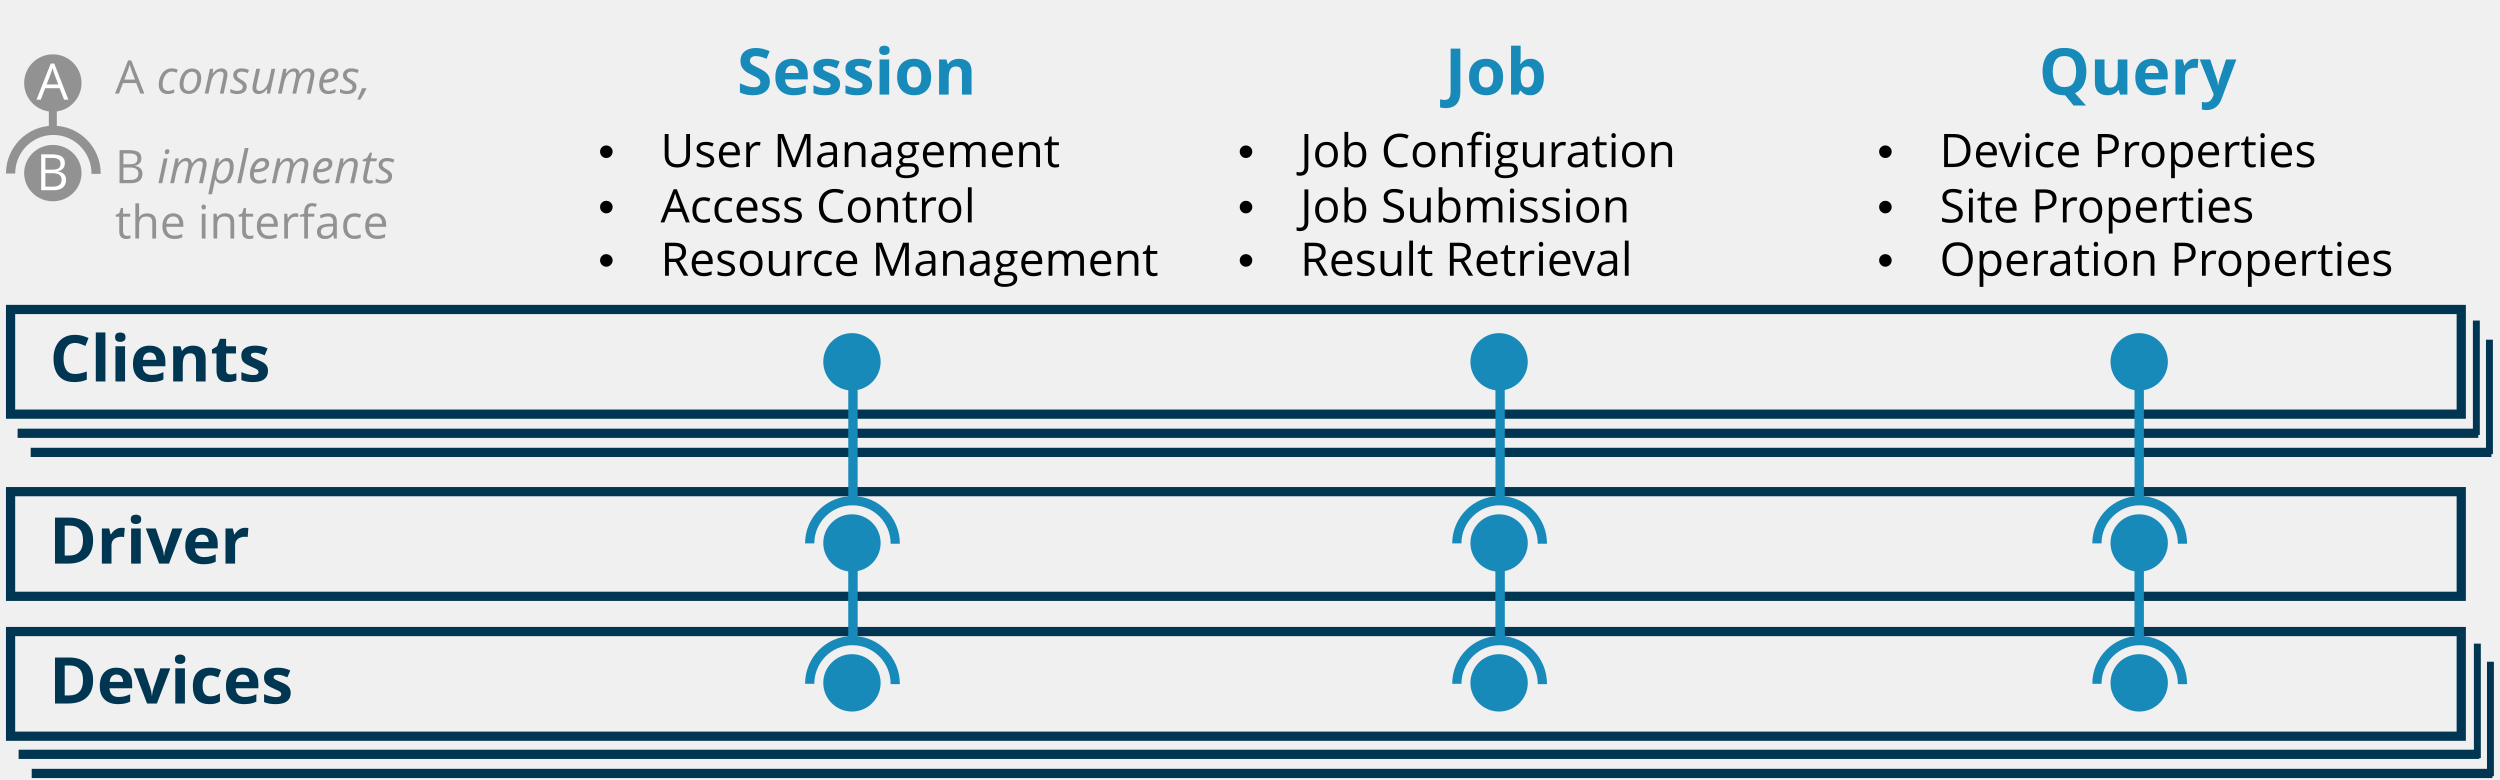
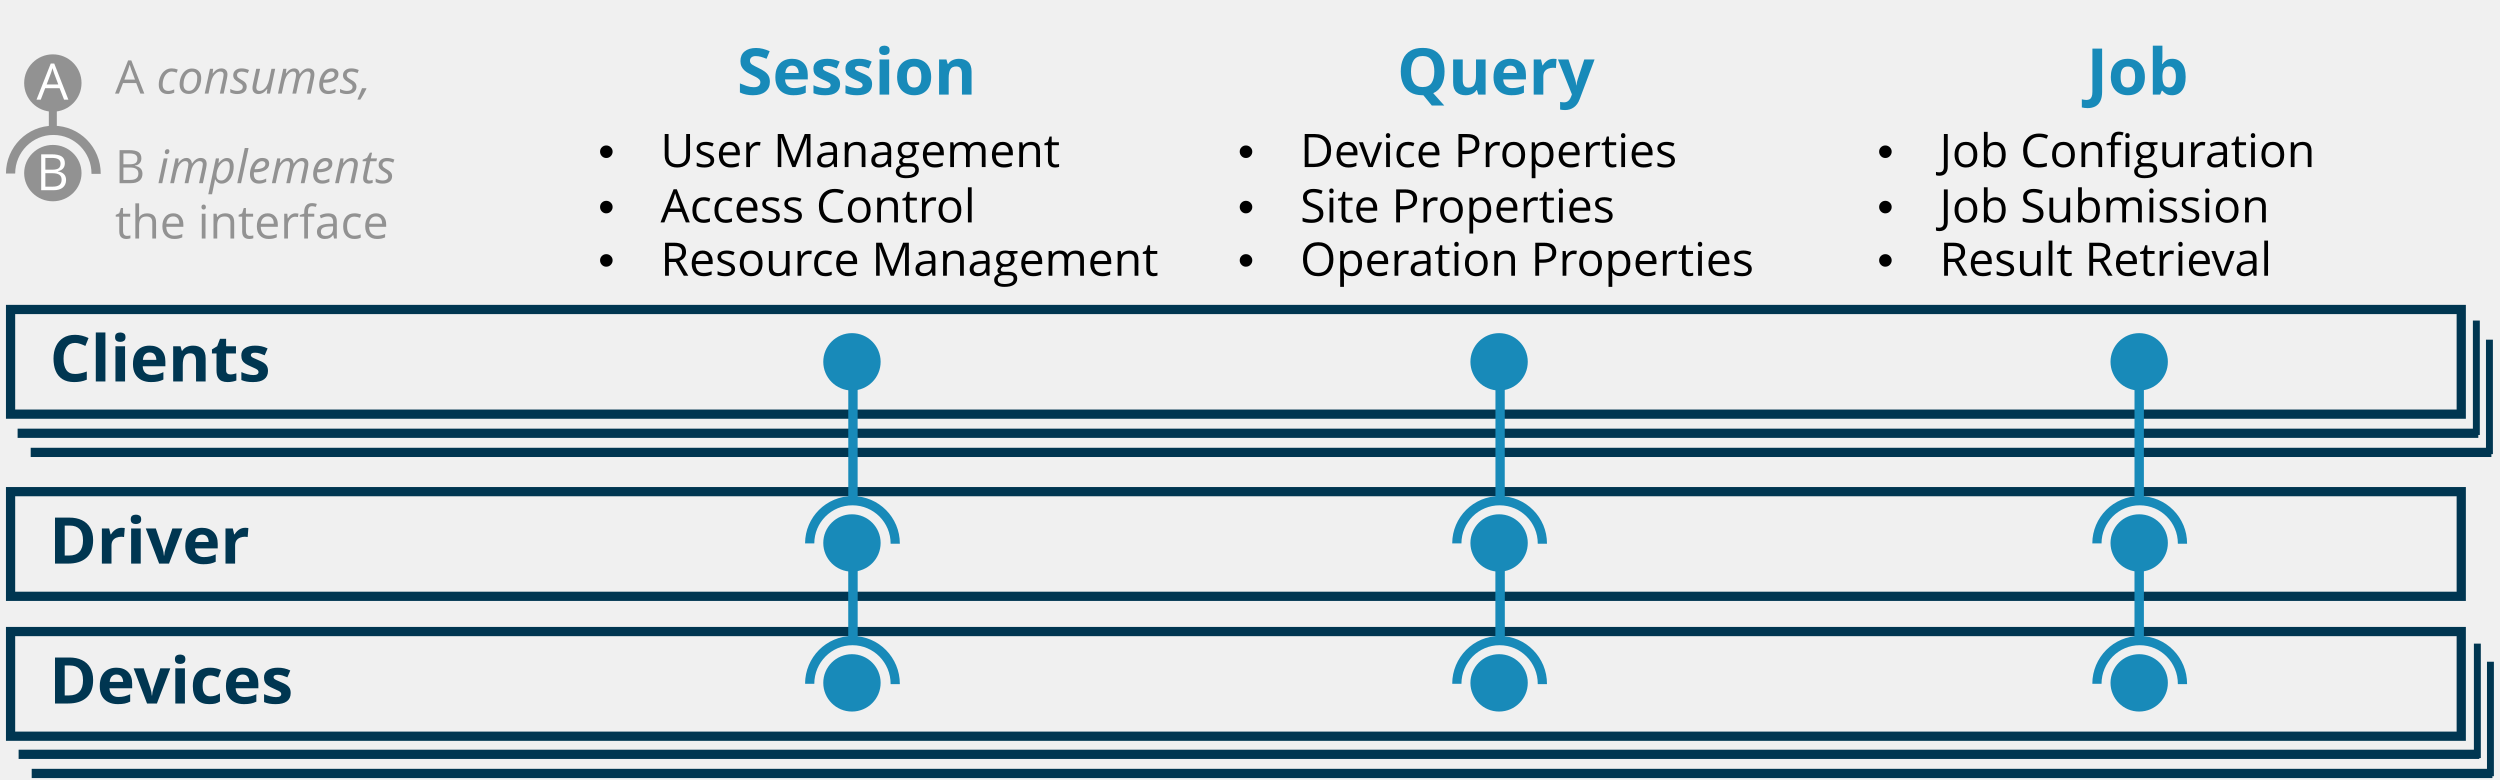
<svg xmlns="http://www.w3.org/2000/svg" width="2484" height="775" xml:space="preserve" overflow="hidden" version="1.1" id="svg75">
  <defs id="defs75">
    <filter id="mask-powermask-path-effect99_inverse" style="color-interpolation-filters:sRGB" height="100" width="100" x="-50" y="-50">
      <feColorMatrix id="mask-powermask-path-effect99_primitive1" values="1" type="saturate" result="fbSourceGraphic" />
      <feColorMatrix id="mask-powermask-path-effect99_primitive2" values="-1 0 0 0 1 0 -1 0 0 1 0 0 -1 0 1 0 0 0 1 0 " in="fbSourceGraphic" />
    </filter>
    <filter id="mask-powermask-path-effect100_inverse" style="color-interpolation-filters:sRGB" height="100" width="100" x="-50" y="-50">
      <feColorMatrix id="mask-powermask-path-effect100_primitive1" values="1" type="saturate" result="fbSourceGraphic" />
      <feColorMatrix id="mask-powermask-path-effect100_primitive2" values="-1 0 0 0 1 0 -1 0 0 1 0 0 -1 0 1 0 0 0 1 0 " in="fbSourceGraphic" />
    </filter>
  </defs>
  <g transform="translate(-123 -2607)" id="g75">
    <g id="g74">
      <rect x="133.5" y="3095.5" width="2435" height="104" stroke="#003651" stroke-width="9.167" stroke-linecap="butt" stroke-linejoin="miter" stroke-miterlimit="8" stroke-opacity="1" fill="none" id="rect1" clip-path="none" />
      <text fill="#003651" fill-opacity="1" font-family="Prompt,Prompt_MSFontService,sans-serif" font-style="normal" font-variant="normal" font-weight="700" font-stretch="normal" font-size="64" text-anchor="start" direction="ltr" writing-mode="lr-tb" unicode-bidi="normal" text-decoration="none" transform="matrix(1 0 0 1 171.885 3167)" id="text1">Driver</text>
      <rect x="133.5" y="2914.5" width="2435" height="104" stroke="#003651" stroke-width="9.167" stroke-linecap="butt" stroke-linejoin="miter" stroke-miterlimit="8" stroke-opacity="1" fill="none" id="rect2" clip-path="none" />
      <text fill="#003651" fill-opacity="1" font-family="Prompt,Prompt_MSFontService,sans-serif" font-style="normal" font-variant="normal" font-weight="700" font-stretch="normal" font-size="64" text-anchor="start" direction="ltr" writing-mode="lr-tb" unicode-bidi="normal" text-decoration="none" transform="matrix(1 0 0 1 172.439 2986)" id="text2">Clients</text>
      <path d="M140.5 3037.5 2585.44 3037.5" stroke="#003651" stroke-width="9.167" stroke-linecap="butt" stroke-linejoin="miter" stroke-miterlimit="8" stroke-opacity="1" fill="none" fill-rule="evenodd" id="path2" clip-path="none" />
      <path d="M2583.5 2925.5 2583.5 3039.22" stroke="#003651" stroke-width="6.875" stroke-linecap="butt" stroke-linejoin="miter" stroke-miterlimit="8" stroke-opacity="1" fill="none" fill-rule="evenodd" id="path3" />
      <path d="M153.5 3056.5 2598.44 3056.5" stroke="#003651" stroke-width="9.167" stroke-linecap="butt" stroke-linejoin="miter" stroke-miterlimit="8" stroke-opacity="1" fill="none" fill-rule="evenodd" id="path4" />
      <path d="M2596.5 2944.5 2596.5 3058.22" stroke="#003651" stroke-width="6.875" stroke-linecap="butt" stroke-linejoin="miter" stroke-miterlimit="8" stroke-opacity="1" fill="none" fill-rule="evenodd" id="path5" />
      <rect x="133.5" y="3234.5" width="2435" height="104" stroke="#003651" stroke-width="9.167" stroke-linecap="butt" stroke-linejoin="miter" stroke-miterlimit="8" stroke-opacity="1" fill="none" id="rect5" />
      <text fill="#003651" fill-opacity="1" font-family="Prompt,Prompt_MSFontService,sans-serif" font-style="normal" font-variant="normal" font-weight="700" font-stretch="normal" font-size="64" text-anchor="start" direction="ltr" writing-mode="lr-tb" unicode-bidi="normal" text-decoration="none" transform="matrix(1 0 0 1 171.885 3306)" id="text5">Devices</text>
      <path d="M141.5 3356.5 2586.44 3356.5" stroke="#003651" stroke-width="9.167" stroke-linecap="butt" stroke-linejoin="miter" stroke-miterlimit="8" stroke-opacity="1" fill="none" fill-rule="evenodd" id="path6" />
      <path d="M2584.5 3246.5 2584.5 3360.22" stroke="#003651" stroke-width="6.875" stroke-linecap="butt" stroke-linejoin="miter" stroke-miterlimit="8" stroke-opacity="1" fill="none" fill-rule="evenodd" id="path7" />
      <path d="M154.5 3375.5 2599.44 3375.5" stroke="#003651" stroke-width="9.167" stroke-linecap="butt" stroke-linejoin="miter" stroke-miterlimit="8" stroke-opacity="1" fill="none" fill-rule="evenodd" id="path8" />
      <path d="M2597.5 3264.5 2597.5 3378.22" stroke="#003651" stroke-width="6.875" stroke-linecap="butt" stroke-linejoin="miter" stroke-miterlimit="8" stroke-opacity="1" fill="none" fill-rule="evenodd" id="path9" />
      <text fill="#188ab9" fill-opacity="1" font-family="Prompt, Prompt_MSFontService, sans-serif" font-style="normal" font-variant="normal" font-weight="700" font-stretch="normal" font-size="64px" text-anchor="start" direction="ltr" writing-mode="lr-tb" unicode-bidi="normal" text-decoration="none" transform="translate(857.804,2701)" id="text9" x="116.384" y="0" style="text-align:center;text-decoration:none;text-decoration-line:none;text-anchor:middle">Session</text>
-       <text fill="#188ab9" fill-opacity="1" font-family="Prompt, Prompt_MSFontService, sans-serif" font-style="normal" font-variant="normal" font-weight="700" font-stretch="normal" font-size="64px" text-anchor="start" direction="ltr" writing-mode="lr-tb" unicode-bidi="normal" text-decoration="none" transform="translate(1495.95,2701)" id="text10" x="113.28" y="0" style="text-align:center;text-decoration:none;text-decoration-line:none;text-anchor:middle">Job</text>
-       <text fill="#188ab9" fill-opacity="1" font-family="Prompt, Prompt_MSFontService, sans-serif" font-style="normal" font-variant="normal" font-weight="700" font-stretch="normal" font-size="64px" text-anchor="start" direction="ltr" writing-mode="lr-tb" unicode-bidi="normal" text-decoration="none" transform="translate(2150.42,2701)" id="text11" x="96.48" y="0" style="text-align:center;text-decoration:none;text-decoration-line:none;text-anchor:middle">Query</text>
+       <text fill="#188ab9" fill-opacity="1" font-family="Prompt, Prompt_MSFontService, sans-serif" font-style="normal" font-variant="normal" font-weight="700" font-stretch="normal" font-size="64px" text-anchor="start" direction="ltr" writing-mode="lr-tb" unicode-bidi="normal" text-decoration="none" transform="translate(1495.95,2701)" id="text10" x="113.28" y="0" style="text-align:center;text-decoration:none;text-decoration-line:none;text-anchor:middle">Query</text>
+       <text fill="#188ab9" fill-opacity="1" font-family="Prompt, Prompt_MSFontService, sans-serif" font-style="normal" font-variant="normal" font-weight="700" font-stretch="normal" font-size="64px" text-anchor="start" direction="ltr" writing-mode="lr-tb" unicode-bidi="normal" text-decoration="none" transform="translate(2150.42,2701)" id="text11" x="96.48" y="0" style="text-align:center;text-decoration:none;text-decoration-line:none;text-anchor:middle">Job</text>
      <text fill="#000000" fill-opacity="1" font-family="Arial,Arial_MSFontService,sans-serif" font-style="normal" font-variant="normal" font-weight="400" font-stretch="normal" font-size="46" text-anchor="start" direction="ltr" writing-mode="lr-tb" unicode-bidi="normal" text-decoration="none" transform="matrix(1 0 0 1 717.415 2773)" id="text12">•</text>
      <text fill="#000000" fill-opacity="1" font-family="Open Sans,Open Sans_MSFontService,sans-serif" font-style="normal" font-variant="normal" font-weight="400" font-stretch="normal" font-size="46" text-anchor="start" direction="ltr" writing-mode="lr-tb" unicode-bidi="normal" text-decoration="none" transform="matrix(1 0 0 1 779.29 2773)" id="text13">User Management</text>
      <text fill="#000000" fill-opacity="1" font-family="Open Sans,Open Sans_MSFontService,sans-serif" font-style="normal" font-variant="normal" font-weight="400" font-stretch="normal" font-size="46" text-anchor="start" direction="ltr" writing-mode="lr-tb" unicode-bidi="normal" text-decoration="none" transform="matrix(1 0 0 1 1174.03 2773)" id="text14"> </text>
      <text fill="#000000" fill-opacity="1" font-family="Arial, Arial_MSFontService, sans-serif" font-style="normal" font-variant="normal" font-weight="400" font-stretch="normal" font-size="46px" text-anchor="start" direction="ltr" writing-mode="lr-tb" unicode-bidi="normal" text-decoration="none" id="text15" style="text-decoration:none;text-decoration-line:none" x="717.415" y="2828">•</text>
      <text fill="#000000" fill-opacity="1" font-family="'Open Sans', 'Open Sans_MSFontService', sans-serif" font-style="normal" font-variant="normal" font-weight="400" font-stretch="normal" font-size="46px" text-anchor="start" direction="ltr" writing-mode="lr-tb" unicode-bidi="normal" text-decoration="none" id="text16" style="text-decoration:none;text-decoration-line:none" x="779.29" y="2828">
        <tspan id="tspan16" x="779.29" y="2828">Access Control</tspan>
      </text>
      <text fill="#000000" fill-opacity="1" font-family="Open Sans,Open Sans_MSFontService,sans-serif" font-style="normal" font-variant="normal" font-weight="400" font-stretch="normal" font-size="46" text-anchor="start" direction="ltr" writing-mode="lr-tb" unicode-bidi="normal" text-decoration="none" transform="matrix(1 0 0 1 1092.1 2828)" id="text17"> </text>
      <text fill="#000000" fill-opacity="1" font-family="Arial,Arial_MSFontService,sans-serif" font-style="normal" font-variant="normal" font-weight="400" font-stretch="normal" font-size="46" text-anchor="start" direction="ltr" writing-mode="lr-tb" unicode-bidi="normal" text-decoration="none" transform="matrix(1 0 0 1 1352.98 2773)" id="text18">•</text>
-       <text fill="#000000" fill-opacity="1" font-family="Open Sans,Open Sans_MSFontService,sans-serif" font-style="normal" font-variant="normal" font-weight="400" font-stretch="normal" font-size="46" text-anchor="start" direction="ltr" writing-mode="lr-tb" unicode-bidi="normal" text-decoration="none" transform="matrix(1 0 0 1 1414.85 2773)" id="text19">Job Configuration</text>
+       <text fill="#000000" fill-opacity="1" font-family="'Open Sans', 'Open Sans_MSFontService', sans-serif" font-style="normal" font-variant="normal" font-weight="400" font-stretch="normal" font-size="46px" text-anchor="start" direction="ltr" writing-mode="lr-tb" unicode-bidi="normal" text-decoration="none" transform="translate(1414.85,2773)" id="text19" style="text-decoration:none;text-decoration-line:none">Device Properties</text>
      <text fill="#000000" fill-opacity="1" font-family="Open Sans,Open Sans_MSFontService,sans-serif" font-style="normal" font-variant="normal" font-weight="400" font-stretch="normal" font-size="46" text-anchor="start" direction="ltr" writing-mode="lr-tb" unicode-bidi="normal" text-decoration="none" transform="matrix(1 0 0 1 1786.1 2773)" id="text20"> </text>
      <text fill="#000000" fill-opacity="1" font-family="Arial,Arial_MSFontService,sans-serif" font-style="normal" font-variant="normal" font-weight="400" font-stretch="normal" font-size="46" text-anchor="start" direction="ltr" writing-mode="lr-tb" unicode-bidi="normal" text-decoration="none" transform="matrix(1 0 0 1 1352.98 2828)" id="text21">•</text>
-       <text fill="#000000" fill-opacity="1" font-family="Open Sans,Open Sans_MSFontService,sans-serif" font-style="normal" font-variant="normal" font-weight="400" font-stretch="normal" font-size="46" text-anchor="start" direction="ltr" writing-mode="lr-tb" unicode-bidi="normal" text-decoration="none" transform="matrix(1 0 0 1 1414.85 2828)" id="text22">Job Submission</text>
+       <text fill="#000000" fill-opacity="1" font-family="'Open Sans', 'Open Sans_MSFontService', sans-serif" font-style="normal" font-variant="normal" font-weight="400" font-stretch="normal" font-size="46px" text-anchor="start" direction="ltr" writing-mode="lr-tb" unicode-bidi="normal" text-decoration="none" transform="translate(1414.85,2828)" id="text22" style="text-decoration:none;text-decoration-line:none">Site Properties</text>
      <text fill="#000000" fill-opacity="1" font-family="Open Sans,Open Sans_MSFontService,sans-serif" font-style="normal" font-variant="normal" font-weight="400" font-stretch="normal" font-size="46" text-anchor="start" direction="ltr" writing-mode="lr-tb" unicode-bidi="normal" text-decoration="none" transform="matrix(1 0 0 1 1740.27 2828)" id="text23"> </text>
      <text fill="#000000" fill-opacity="1" font-family="Arial,Arial_MSFontService,sans-serif" font-style="normal" font-variant="normal" font-weight="400" font-stretch="normal" font-size="46" text-anchor="start" direction="ltr" writing-mode="lr-tb" unicode-bidi="normal" text-decoration="none" transform="matrix(1 0 0 1 1352.98 2881)" id="text24">•</text>
-       <text fill="#000000" fill-opacity="1" font-family="Open Sans,Open Sans_MSFontService,sans-serif" font-style="normal" font-variant="normal" font-weight="400" font-stretch="normal" font-size="46" text-anchor="start" direction="ltr" writing-mode="lr-tb" unicode-bidi="normal" text-decoration="none" transform="matrix(1 0 0 1 1414.85 2881)" id="text25">Result Retrieval</text>
+       <text fill="#000000" fill-opacity="1" font-family="'Open Sans', 'Open Sans_MSFontService', sans-serif" font-style="normal" font-variant="normal" font-weight="400" font-stretch="normal" font-size="46px" text-anchor="start" direction="ltr" writing-mode="lr-tb" unicode-bidi="normal" text-decoration="none" transform="translate(1414.85,2881)" id="text25" style="text-decoration:none;text-decoration-line:none">Operation Properties</text>
      <text fill="#000000" fill-opacity="1" font-family="Arial,Arial_MSFontService,sans-serif" font-style="normal" font-variant="normal" font-weight="400" font-stretch="normal" font-size="46" text-anchor="start" direction="ltr" writing-mode="lr-tb" unicode-bidi="normal" text-decoration="none" transform="matrix(1 0 0 1 1988.29 2773)" id="text26">•</text>
-       <text fill="#000000" fill-opacity="1" font-family="Open Sans,Open Sans_MSFontService,sans-serif" font-style="normal" font-variant="normal" font-weight="400" font-stretch="normal" font-size="46" text-anchor="start" direction="ltr" writing-mode="lr-tb" unicode-bidi="normal" text-decoration="none" transform="matrix(1 0 0 1 2050.17 2773)" id="text27">Device Properties</text>
+       <text fill="#000000" fill-opacity="1" font-family="'Open Sans', 'Open Sans_MSFontService', sans-serif" font-style="normal" font-variant="normal" font-weight="400" font-stretch="normal" font-size="46px" text-anchor="start" direction="ltr" writing-mode="lr-tb" unicode-bidi="normal" text-decoration="none" transform="translate(2050.17,2773)" id="text27" style="text-decoration:none;text-decoration-line:none">Job Configuration</text>
      <text fill="#000000" fill-opacity="1" font-family="Open Sans,Open Sans_MSFontService,sans-serif" font-style="normal" font-variant="normal" font-weight="400" font-stretch="normal" font-size="46" text-anchor="start" direction="ltr" writing-mode="lr-tb" unicode-bidi="normal" text-decoration="none" transform="matrix(1 0 0 1 2425.43 2773)" id="text28"> </text>
      <text fill="#000000" fill-opacity="1" font-family="Arial,Arial_MSFontService,sans-serif" font-style="normal" font-variant="normal" font-weight="400" font-stretch="normal" font-size="46" text-anchor="start" direction="ltr" writing-mode="lr-tb" unicode-bidi="normal" text-decoration="none" transform="matrix(1 0 0 1 1988.29 2828)" id="text29">•</text>
-       <text fill="#000000" fill-opacity="1" font-family="Open Sans,Open Sans_MSFontService,sans-serif" font-style="normal" font-variant="normal" font-weight="400" font-stretch="normal" font-size="46" text-anchor="start" direction="ltr" writing-mode="lr-tb" unicode-bidi="normal" text-decoration="none" transform="matrix(1 0 0 1 2050.17 2828)" id="text30">Site Properties</text>
+       <text fill="#000000" fill-opacity="1" font-family="'Open Sans', 'Open Sans_MSFontService', sans-serif" font-style="normal" font-variant="normal" font-weight="400" font-stretch="normal" font-size="46px" text-anchor="start" direction="ltr" writing-mode="lr-tb" unicode-bidi="normal" text-decoration="none" transform="translate(2050.17,2828)" id="text30" style="text-decoration:none;text-decoration-line:none">Job Submission</text>
      <text fill="#000000" fill-opacity="1" font-family="Open Sans,Open Sans_MSFontService,sans-serif" font-style="normal" font-variant="normal" font-weight="400" font-stretch="normal" font-size="46" text-anchor="start" direction="ltr" writing-mode="lr-tb" unicode-bidi="normal" text-decoration="none" transform="matrix(1 0 0 1 2362.98 2828)" id="text31"> </text>
      <text fill="#000000" fill-opacity="1" font-family="Arial,Arial_MSFontService,sans-serif" font-style="normal" font-variant="normal" font-weight="400" font-stretch="normal" font-size="46" text-anchor="start" direction="ltr" writing-mode="lr-tb" unicode-bidi="normal" text-decoration="none" transform="matrix(1 0 0 1 1988.29 2881)" id="text32">•</text>
-       <text fill="#000000" fill-opacity="1" font-family="Open Sans,Open Sans_MSFontService,sans-serif" font-style="normal" font-variant="normal" font-weight="400" font-stretch="normal" font-size="46" text-anchor="start" direction="ltr" writing-mode="lr-tb" unicode-bidi="normal" text-decoration="none" transform="matrix(1 0 0 1 2050.17 2881)" id="text33">Operation Properties</text>
+       <text fill="#000000" fill-opacity="1" font-family="'Open Sans', 'Open Sans_MSFontService', sans-serif" font-style="normal" font-variant="normal" font-weight="400" font-stretch="normal" font-size="46px" text-anchor="start" direction="ltr" writing-mode="lr-tb" unicode-bidi="normal" text-decoration="none" transform="translate(2050.17,2881)" id="text33" style="text-decoration:none;text-decoration-line:none">Result Retrieval</text>
      <path d="M941 2966.5C941 2950.76 953.76 2938 969.5 2938 985.24 2938 998 2950.76 998 2966.5 998 2982.24 985.24 2995 969.5 2995 953.76 2995 941 2982.24 941 2966.5Z" fill="#188AB9" fill-rule="evenodd" fill-opacity="1" id="path33" />
      <path d="m 970.5,2992.264 v 115.406" stroke="#188ab9" stroke-width="9.298" stroke-linecap="butt" stroke-linejoin="miter" stroke-miterlimit="8" stroke-opacity="1" fill="none" fill-rule="evenodd" id="path35" />
      <path d="M941 3146.5C941 3130.76 953.76 3118 969.5 3118 985.24 3118 998 3130.76 998 3146.5 998 3162.24 985.24 3175 969.5 3175 953.76 3175 941 3162.24 941 3146.5Z" fill="#188AB9" fill-rule="evenodd" fill-opacity="1" id="path37" />
      <path d="M927.5 3146.9C927.558 3123.42 946.633 3104.44 970.105 3104.5 993.577 3104.56 1012.56 3123.63 1012.5 3147.11 1012.5 3147.15 1012.5 3147.19 1012.5 3147.24" stroke="#188AB9" stroke-width="9.167" stroke-linecap="butt" stroke-linejoin="miter" stroke-miterlimit="8" stroke-opacity="1" fill="none" fill-rule="evenodd" id="path38" />
      <path d="M1584 2966.5C1584 2950.76 1596.76 2938 1612.5 2938 1628.24 2938 1641 2950.76 1641 2966.5 1641 2982.24 1628.24 2995 1612.5 2995 1596.76 2995 1584 2982.24 1584 2966.5Z" fill="#188AB9" fill-rule="evenodd" fill-opacity="1" id="path39" />
      <path d="m 1613.5,2992.264 v 113.788" stroke="#188ab9" stroke-width="9.233" stroke-linecap="butt" stroke-linejoin="miter" stroke-miterlimit="8" stroke-opacity="1" fill="none" fill-rule="evenodd" id="path41" />
      <path d="M1584 3146.5C1584 3130.76 1596.76 3118 1612.5 3118 1628.24 3118 1641 3130.76 1641 3146.5 1641 3162.24 1628.24 3175 1612.5 3175 1596.76 3175 1584 3162.24 1584 3146.5Z" fill="#188AB9" fill-rule="evenodd" fill-opacity="1" id="path43" />
      <path d="M1570.5 3146.9C1570.56 3123.42 1589.63 3104.44 1613.11 3104.5 1636.58 3104.56 1655.56 3123.63 1655.5 3147.11 1655.5 3147.15 1655.5 3147.19 1655.5 3147.24" stroke="#188AB9" stroke-width="9.167" stroke-linecap="butt" stroke-linejoin="miter" stroke-miterlimit="8" stroke-opacity="1" fill="none" fill-rule="evenodd" id="path44" />
      <path d="m 1613.5,3172.264 v 73.442" stroke="#188ab9" stroke-width="9.376" stroke-linecap="butt" stroke-linejoin="miter" stroke-miterlimit="8" stroke-opacity="1" fill="none" fill-rule="evenodd" id="path46" />
      <path d="M1584 3285.5C1584 3269.76 1596.76 3257 1612.5 3257 1628.24 3257 1641 3269.76 1641 3285.5 1641 3301.24 1628.24 3314 1612.5 3314 1596.76 3314 1584 3301.24 1584 3285.5Z" fill="#188AB9" fill-rule="evenodd" fill-opacity="1" id="path48" />
      <path d="M1570.5 3286.4C1570.56 3262.65 1589.63 3243.44 1613.1 3243.5 1636.58 3243.56 1655.56 3262.86 1655.5 3286.61 1655.5 3286.65 1655.5 3286.69 1655.5 3286.74" stroke="#188AB9" stroke-width="9.167" stroke-linecap="butt" stroke-linejoin="miter" stroke-miterlimit="8" stroke-opacity="1" fill="none" fill-rule="evenodd" id="path49" />
      <path d="M2220 2966.5C2220 2950.76 2232.76 2938 2248.5 2938 2264.24 2938 2277 2950.76 2277 2966.5 2277 2982.24 2264.24 2995 2248.5 2995 2232.76 2995 2220 2982.24 2220 2966.5Z" fill="#188AB9" fill-rule="evenodd" fill-opacity="1" id="path50" />
      <path d="m 2248.5,2991.617 v 114.435" stroke="#188ab9" stroke-width="9.326" stroke-linecap="butt" stroke-linejoin="miter" stroke-miterlimit="8" stroke-opacity="1" fill="none" fill-rule="evenodd" id="path52" />
      <path d="M2220 3146.5C2220 3130.76 2232.76 3118 2248.5 3118 2264.24 3118 2277 3130.76 2277 3146.5 2277 3162.24 2264.24 3175 2248.5 3175 2232.76 3175 2220 3162.24 2220 3146.5Z" fill="#188AB9" fill-rule="evenodd" fill-opacity="1" id="path54" />
      <path d="M2206.5 3146.9C2206.56 3123.42 2225.63 3104.44 2249.1 3104.5 2272.58 3104.56 2291.56 3123.63 2291.5 3147.11 2291.5 3147.15 2291.5 3147.19 2291.5 3147.24" stroke="#188AB9" stroke-width="9.167" stroke-linecap="butt" stroke-linejoin="miter" stroke-miterlimit="8" stroke-opacity="1" fill="none" fill-rule="evenodd" id="path55" />
      <path d="m 2248.5,3172.587 v 74.089" stroke="#188ab9" stroke-width="9.352" stroke-linecap="butt" stroke-linejoin="miter" stroke-miterlimit="8" stroke-opacity="1" fill="none" fill-rule="evenodd" id="path57" />
      <path d="M2220 3285.5C2220 3269.76 2232.76 3257 2248.5 3257 2264.24 3257 2277 3269.76 2277 3285.5 2277 3301.24 2264.24 3314 2248.5 3314 2232.76 3314 2220 3301.24 2220 3285.5Z" fill="#188AB9" fill-rule="evenodd" fill-opacity="1" id="path59" />
      <path d="M2206.5 3286.4C2206.56 3262.65 2225.63 3243.44 2249.1 3243.5 2272.58 3243.56 2291.56 3262.86 2291.5 3286.61 2291.5 3286.65 2291.5 3286.69 2291.5 3286.74" stroke="#188AB9" stroke-width="9.167" stroke-linecap="butt" stroke-linejoin="miter" stroke-miterlimit="8" stroke-opacity="1" fill="none" fill-rule="evenodd" id="path60" />
      <path d="M147 2689.5C147 2673.76 159.76 2661 175.5 2661 191.24 2661 204 2673.76 204 2689.5 204 2705.24 191.24 2718 175.5 2718 159.76 2718 147 2705.24 147 2689.5Z" fill="#929292" fill-rule="evenodd" fill-opacity="1" id="path61" />
      <text fill="#FFFFFF" fill-opacity="1" font-family="Open Sans,Open Sans_MSFontService,sans-serif" font-style="normal" font-variant="normal" font-weight="400" font-stretch="normal" font-size="50" text-anchor="start" direction="ltr" writing-mode="lr-tb" unicode-bidi="normal" text-decoration="none" transform="matrix(1 0 0 1 159.297 2706)" id="text61">A</text>
      <text fill="#FFFFFF" fill-opacity="1" font-family="Open Sans,Open Sans_MSFontService,sans-serif" font-style="normal" font-variant="normal" font-weight="400" font-stretch="normal" font-size="50" text-anchor="start" direction="ltr" writing-mode="lr-tb" unicode-bidi="normal" text-decoration="none" transform="matrix(1 0 0 1 191.381 2706)" id="text62"> </text>
      <path d="m 175.5,2715.979 0.001,24.629" stroke="#929292" stroke-width="7.935" stroke-linecap="butt" stroke-linejoin="miter" stroke-miterlimit="8" stroke-opacity="1" fill="none" fill-rule="evenodd" id="path63" />
      <path d="M147 2779C147 2763.54 159.76 2751 175.5 2751 191.24 2751 204 2763.54 204 2779 204 2794.46 191.24 2807 175.5 2807 159.76 2807 147 2794.46 147 2779Z" fill="#929292" fill-rule="evenodd" fill-opacity="1" id="path65" />
      <text fill="#FFFFFF" fill-opacity="1" font-family="Open Sans,Open Sans_MSFontService,sans-serif" font-style="normal" font-variant="normal" font-weight="400" font-stretch="normal" font-size="50" text-anchor="start" direction="ltr" writing-mode="lr-tb" unicode-bidi="normal" text-decoration="none" transform="matrix(1 0 0 1 159.011 2796)" id="text65">B</text>
      <text fill="#FFFFFF" fill-opacity="1" font-family="Open Sans,Open Sans_MSFontService,sans-serif" font-style="normal" font-variant="normal" font-weight="400" font-stretch="normal" font-size="50" text-anchor="start" direction="ltr" writing-mode="lr-tb" unicode-bidi="normal" text-decoration="none" transform="matrix(1 0 0 1 191.667 2796)" id="text66"> </text>
      <path d="M133.5 2779.4C133.557 2755.65 152.632 2736.44 176.104 2736.5 199.576 2736.56 218.557 2755.86 218.5 2779.6 218.5 2779.65 218.5 2779.69 218.499 2779.74" stroke="#929292" stroke-width="9.167" stroke-linecap="butt" stroke-linejoin="miter" stroke-miterlimit="8" stroke-opacity="1" fill="none" fill-rule="evenodd" id="path66" />
      <text fill="#929292" fill-opacity="1" font-family="Open Sans,Open Sans_MSFontService,sans-serif" font-style="normal" font-variant="normal" font-weight="400" font-stretch="normal" font-size="46" text-anchor="start" direction="ltr" writing-mode="lr-tb" unicode-bidi="normal" text-decoration="none" transform="matrix(1 0 0 1 237.294 2789)" id="text67">B </text>
      <text fill="#929292" fill-opacity="1" font-family="Open Sans,Open Sans_MSFontService,sans-serif" font-style="italic" font-variant="normal" font-weight="400" font-stretch="normal" font-size="46" text-anchor="start" direction="ltr" writing-mode="lr-tb" unicode-bidi="normal" text-decoration="none" transform="matrix(1 0 0 1 279.117 2789)" id="text68">implements</text>
      <text fill="#929292" fill-opacity="1" font-family="Open Sans,Open Sans_MSFontService,sans-serif" font-style="italic" font-variant="normal" font-weight="400" font-stretch="normal" font-size="46" text-anchor="start" direction="ltr" writing-mode="lr-tb" unicode-bidi="normal" text-decoration="none" transform="matrix(1 0 0 1 515.158 2789)" id="text69"> </text>
      <text fill="#929292" fill-opacity="1" font-family="Open Sans,Open Sans_MSFontService,sans-serif" font-style="normal" font-variant="normal" font-weight="400" font-stretch="normal" font-size="46" text-anchor="start" direction="ltr" writing-mode="lr-tb" unicode-bidi="normal" text-decoration="none" transform="matrix(1 0 0 1 237.294 2844)" id="text70">the interface</text>
      <text fill="#929292" fill-opacity="1" font-family="Open Sans,Open Sans_MSFontService,sans-serif" font-style="normal" font-variant="normal" font-weight="400" font-stretch="normal" font-size="46" text-anchor="start" direction="ltr" writing-mode="lr-tb" unicode-bidi="normal" text-decoration="none" transform="matrix(1 0 0 1 508.856 2844)" id="text71"> </text>
      <text fill="#929292" fill-opacity="1" font-family="Open Sans,Open Sans_MSFontService,sans-serif" font-style="normal" font-variant="normal" font-weight="400" font-stretch="normal" font-size="46" text-anchor="start" direction="ltr" writing-mode="lr-tb" unicode-bidi="normal" text-decoration="none" transform="matrix(1 0 0 1 237.294 2700)" id="text72">A </text>
      <text fill="#929292" fill-opacity="1" font-family="Open Sans,Open Sans_MSFontService,sans-serif" font-style="italic" font-variant="normal" font-weight="400" font-stretch="normal" font-size="46" text-anchor="start" direction="ltr" writing-mode="lr-tb" unicode-bidi="normal" text-decoration="none" transform="matrix(1 0 0 1 278.544 2700)" id="text73">consumes,</text>
      <text fill="#929292" fill-opacity="1" font-family="Open Sans,Open Sans_MSFontService,sans-serif" font-style="normal" font-variant="normal" font-weight="400" font-stretch="normal" font-size="46" text-anchor="start" direction="ltr" writing-mode="lr-tb" unicode-bidi="normal" text-decoration="none" transform="matrix(1 0 0 1 491.669 2700)" id="text74"> </text>
      <path d="m 970.5,3172.264 v 73.442" stroke="#188ab9" stroke-width="9.376" stroke-linecap="butt" stroke-linejoin="miter" stroke-miterlimit="8" stroke-opacity="1" fill="none" fill-rule="evenodd" id="path13" />
      <path d="m 941,3285.5 c 0,-15.74 12.76,-28.5 28.5,-28.5 15.74,0 28.5,12.76 28.5,28.5 0,15.74 -12.76,28.5 -28.5,28.5 -15.74,0 -28.5,-12.76 -28.5,-28.5 z" fill="#188ab9" fill-rule="evenodd" fill-opacity="1" id="path14" />
      <path d="m 927.5,3286.4 c 0.06,-23.75 19.13,-42.96 42.6,-42.9 23.48,0.06 42.46,19.36 42.4,43.11 0,0.04 0,0.08 0,0.13" stroke="#188ab9" stroke-width="9.167" stroke-linecap="butt" stroke-linejoin="miter" stroke-miterlimit="8" stroke-opacity="1" fill="none" fill-rule="evenodd" id="path15" />
      <text fill="#000000" fill-opacity="1" font-family="Arial, Arial_MSFontService, sans-serif" font-style="normal" font-variant="normal" font-weight="400" font-stretch="normal" font-size="46px" text-anchor="start" direction="ltr" writing-mode="lr-tb" unicode-bidi="normal" text-decoration="none" id="text35" x="717.415" y="2881" style="text-decoration:none;text-decoration-line:none">•</text>
      <text fill="#000000" fill-opacity="1" font-family="'Open Sans', 'Open Sans_MSFontService', sans-serif" font-style="normal" font-variant="normal" font-weight="400" font-stretch="normal" font-size="46px" text-anchor="start" direction="ltr" writing-mode="lr-tb" unicode-bidi="normal" text-decoration="none" id="text36" x="779.285" y="2881" style="text-decoration:none;text-decoration-line:none">Resource Management</text>
    </g>
  </g>
</svg>
